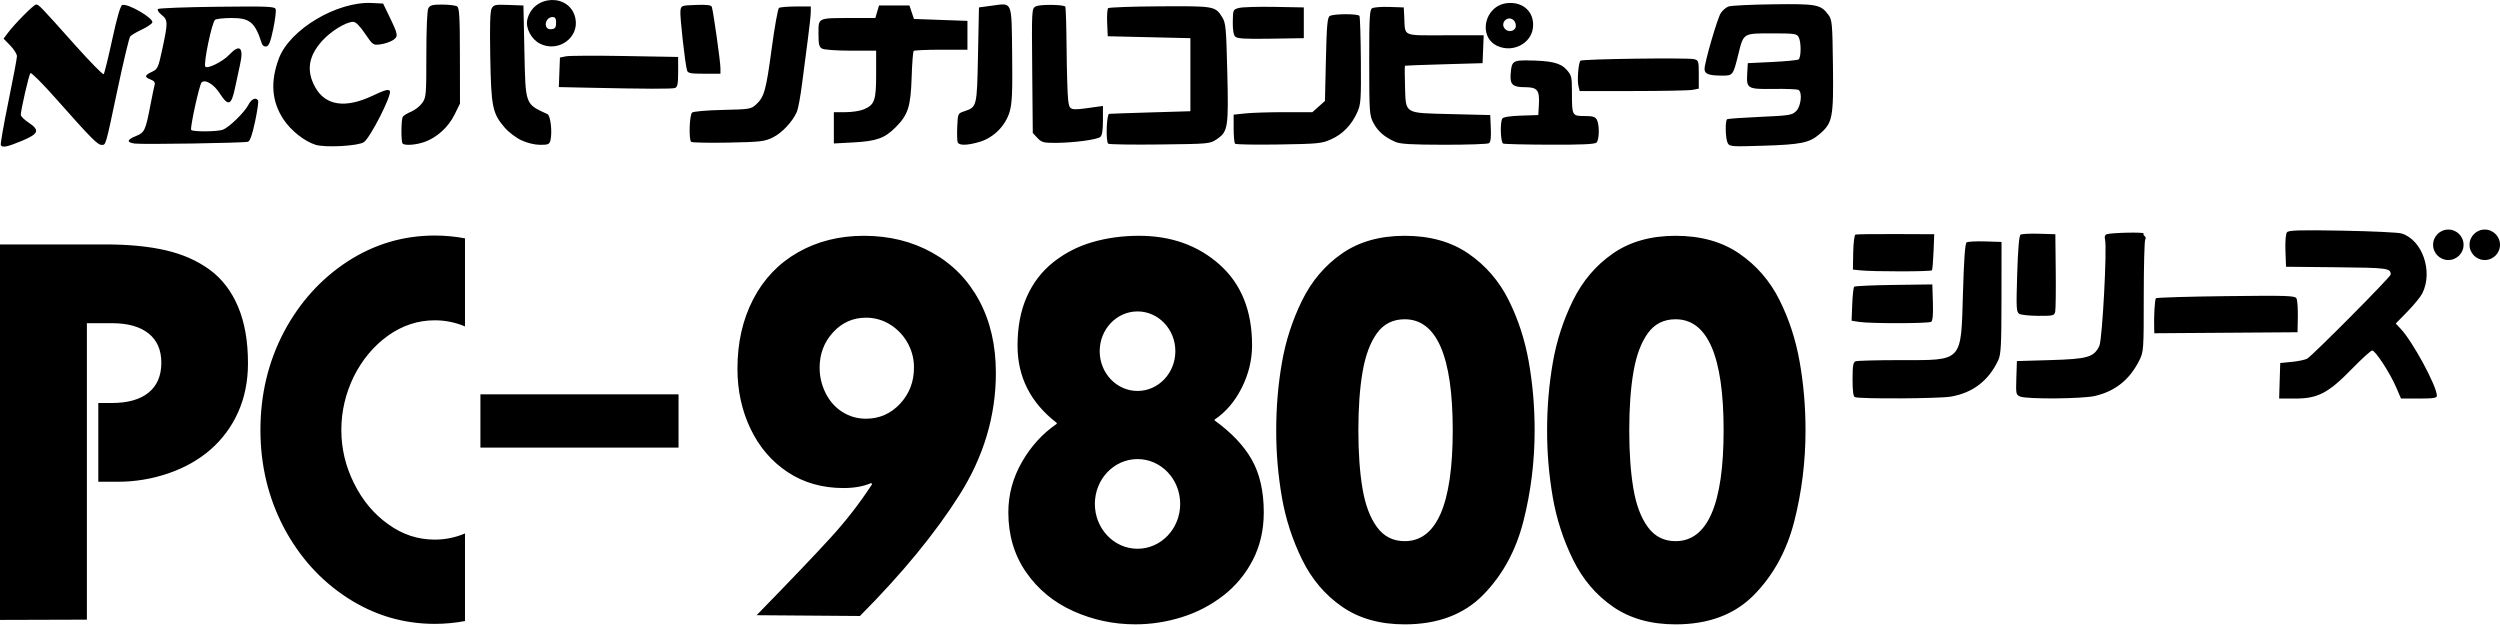
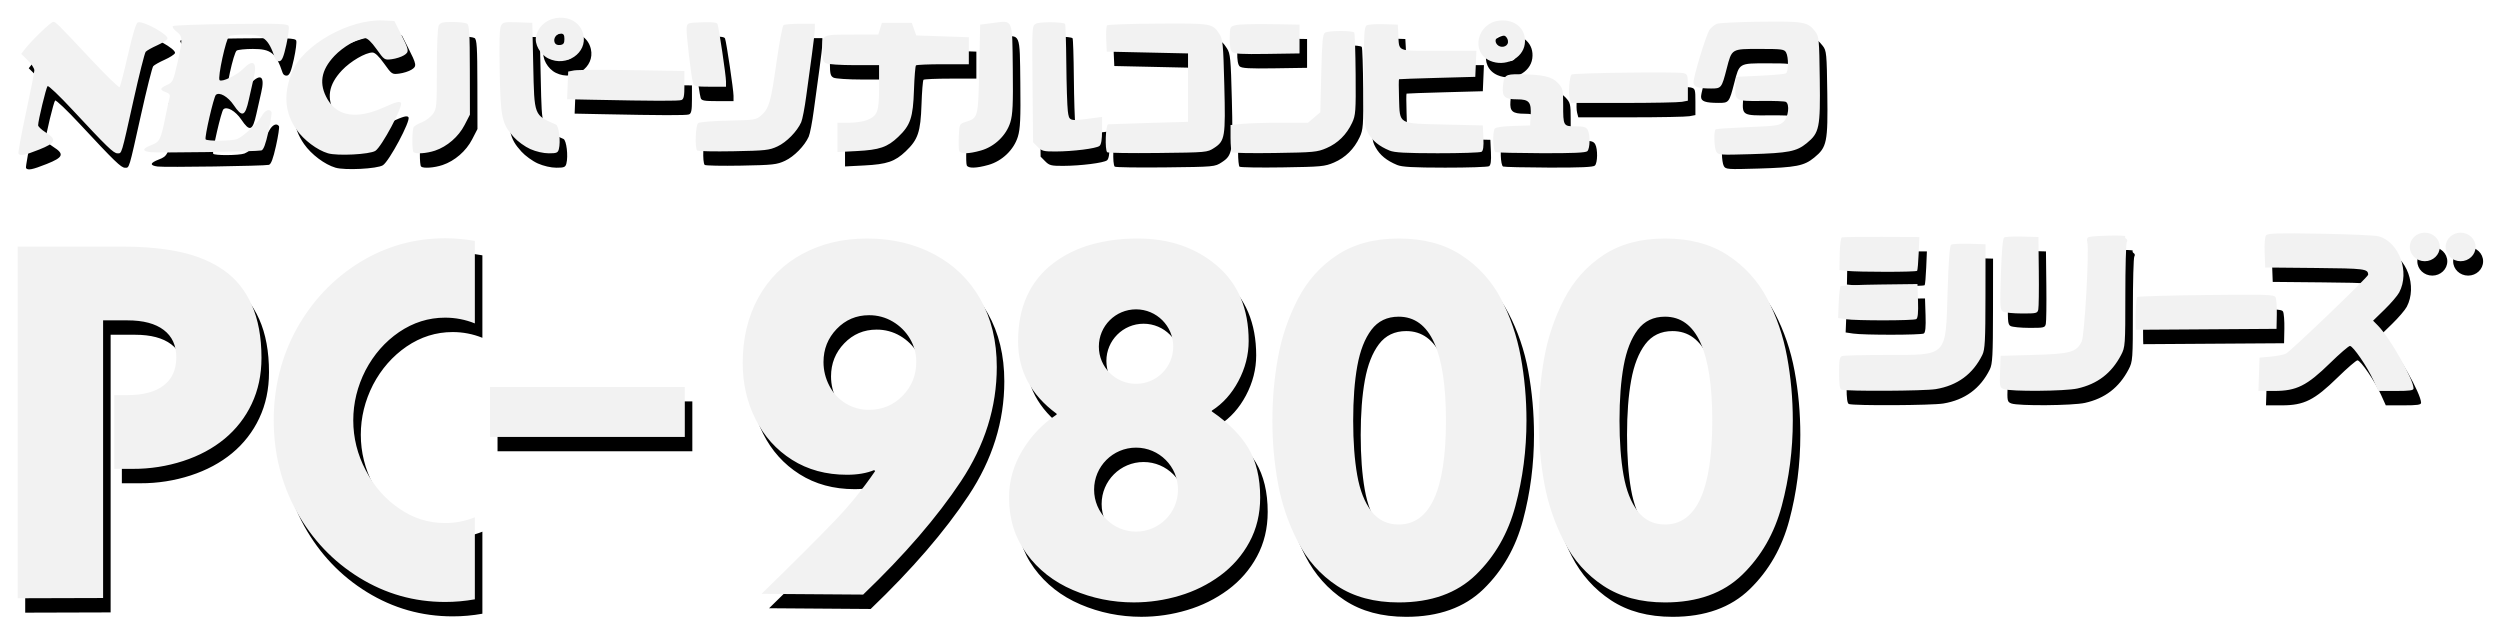
<svg xmlns="http://www.w3.org/2000/svg" viewBox="0 0 282.86 70.644">
-   <path d="M209.878 44.936c-.19-.066-.272-.672-.272-2.01 0-1.546.066-1.941.344-2.048.189-.073 2.466-.132 5.06-.132 7.134 0 6.859.298 7.09-7.658.109-3.772.239-5.55.412-5.663.139-.091 1.084-.14 2.101-.109l1.849.055-.006 6.307c-.005 5.384-.058 6.418-.363 7.068-1.089 2.323-2.87 3.695-5.357 4.128-1.32.23-10.225.28-10.858.062zm18.694-.068c-.473-.19-.495-.295-.435-2.107l.063-1.907 3.806-.112c4.227-.124 4.914-.325 5.525-1.619.333-.704.885-11.091.64-12.03-.078-.3-.015-.519.171-.586.505-.183 4.304-.266 4.197-.092-.056.09 0 .227.123.303.123.076.15.254.058.396-.092.141-.167 3.046-.167 6.455 0 5.997-.016 6.23-.491 7.183-1.095 2.198-2.716 3.504-5.023 4.047-1.408.332-7.685.383-8.467.069zm29.36-1.784.063-2.012 1.305-.126c.718-.069 1.501-.233 1.74-.365.582-.32 9.461-9.263 9.457-9.525-.012-.714-.35-.759-6.102-.817l-5.747-.058-.064-1.807c-.038-1.088.032-1.921.176-2.095.192-.231 1.426-.267 6.262-.181 3.312.059 6.33.202 6.705.318 2.349.728 3.585 4.301 2.343 6.776-.194.387-.95 1.313-1.679 2.058l-1.326 1.355.565.602c1.374 1.463 4.09 6.495 4.09 7.578 0 .245-.421.309-2.03.309h-2.03l-.557-1.292c-.699-1.62-2.345-4.145-2.702-4.145-.148 0-1.179.934-2.292 2.076-2.669 2.739-3.856 3.361-6.415 3.361h-1.822l.06-2.01zm-14.199-5.869c-.047-1.357.064-3.336.195-3.469.082-.082 3.651-.19 7.932-.24 6.981-.081 7.803-.054 7.971.259.103.192.172 1.132.154 2.088l-.033 1.739-8.101.057-8.101.057-.017-.491zm-33.366-.791-.87-.136.072-1.849c.04-1.017.137-1.915.217-1.997.08-.082 2.103-.174 4.495-.205l4.35-.057.063 2.036c.044 1.417-.017 2.085-.2 2.198-.315.195-6.893.203-8.127.01zm18.11-.912c-.342-.2-.364-.593-.244-4.506.085-2.792.216-4.345.375-4.452.134-.09 1.076-.139 2.093-.109l1.849.055.044 4.132c.024 2.273-.002 4.352-.059 4.621-.097.46-.209.489-1.893.483-.984-.002-1.958-.104-2.165-.224zm-18.035-4.927-.796-.084.034-1.941c.019-1.067.132-1.975.252-2.018.12-.043 2.175-.069 4.567-.059l4.349.018-.079 1.957c-.043 1.077-.122 2.031-.176 2.12-.095.163-6.63.168-8.151.007zM.091 16.424c-.062-.1.324-2.31.857-4.911s.97-4.921.97-5.156c0-.236-.34-.778-.756-1.207l-.756-.778.422-.57C1.627 2.723 3.815.514 4.084.514c.309 0 .383.077 4.46 4.639 1.671 1.869 3.106 3.327 3.188 3.24.082-.087.517-1.856.967-3.931.534-2.464.925-3.814 1.127-3.891.606-.233 3.589 1.498 3.406 1.976-.062.162-.601.524-1.197.803-.596.279-1.182.627-1.303.772-.121.146-.755 2.794-1.41 5.886-1.417 6.692-1.328 6.382-1.838 6.382-.446 0-1.197-.763-5.211-5.292C4.807 9.442 3.532 8.17 3.44 8.27c-.167.182-1.087 4.18-1.087 4.725 0 .16.391.55.87.867 1.316.871 1.171 1.273-.746 2.072-1.672.695-2.193.802-2.386.49zm35.615-.041c-1.243-.385-2.78-1.598-3.615-2.853-1.353-2.034-1.527-4.261-.541-6.91C32.773 3.333 38.142.134 42.091.339l1.257.065.683 1.414c1.03 2.13 1.058 2.31.423 2.726-.3.197-.93.409-1.399.472-.84.113-.866.095-1.756-1.216-.599-.883-1.049-1.33-1.337-1.33-.803 0-2.525 1.055-3.511 2.151-1.564 1.74-1.813 3.394-.788 5.247 1.15 2.08 3.393 2.421 6.45.982 1.452-.683 1.846-.793 1.994-.554.264.427-2.224 5.321-2.946 5.794-.661.433-4.363.632-5.455.293zm159.772-.197c-.26-.486-.306-2.549-.06-2.701.091-.056 1.774-.174 3.739-.262 3.331-.149 3.607-.194 4.075-.662.544-.544.713-2.105.258-2.386-.134-.083-1.392-.135-2.795-.115-2.995.042-3.107-.023-3.008-1.754l.066-1.159 2.745-.133c1.51-.073 2.855-.201 2.99-.285.308-.19.322-1.969.02-2.532-.205-.383-.48-.421-3.04-.421-3.266 0-3.192-.047-3.793 2.392-.577 2.344-.614 2.393-1.8 2.389-1.525-.004-2.016-.185-2.016-.743 0-.752 1.451-5.745 1.844-6.345.195-.297.582-.627.861-.733.279-.106 2.549-.219 5.045-.25 4.964-.062 5.394.019 6.258 1.185.426.575.459.937.52 5.756.075 5.889-.04 6.484-1.506 7.738-1.17 1.001-2.074 1.188-6.436 1.325-3.543.111-3.753.095-3.967-.304zm-180.24.057c-.946-.132-.891-.436.153-.854.971-.389 1.077-.619 1.642-3.567.195-1.017.403-2.02.463-2.229.076-.263-.063-.446-.449-.593-.731-.278-.698-.479.143-.875.655-.309.718-.449 1.183-2.61.64-2.981.634-3.254-.09-3.833-.329-.263-.517-.56-.417-.661.1-.1 3.109-.216 6.687-.256 5.705-.065 6.522-.032 6.634.261.071.184-.051 1.195-.271 2.246-.304 1.452-.491 1.928-.781 1.984-.222.043-.434-.093-.508-.324-.769-2.411-1.348-2.899-3.435-2.894-.851.002-1.684.09-1.852.196-.356.225-1.356 5.036-1.105 5.312.255.279 1.981-.584 2.701-1.351 1.193-1.271 1.665-.836 1.221 1.126-.114.502-.365 1.67-.559 2.597-.424 2.028-.767 2.156-1.736.644-.661-1.032-1.658-1.629-2.055-1.23-.252.253-1.321 5.131-1.177 5.365.144.233 2.98.213 3.598-.025.707-.273 2.433-1.956 2.869-2.798.354-.684.852-.912 1.104-.505.068.11-.086 1.184-.342 2.387-.332 1.557-.567 2.215-.818 2.285-.503.139-11.955.32-12.803.202zm30.32.001c-.196-.196-.179-2.729.021-3.038.088-.136.512-.394.943-.573s.993-.621 1.25-.982c.444-.624.467-.894.467-5.476 0-2.906.089-4.987.225-5.24.186-.347.461-.42 1.577-.417.743.002 1.494.094 1.669.204.264.167.319 1.109.326 5.597l.009 5.396-.613 1.248c-.697 1.418-1.997 2.603-3.402 3.099-.969.34-2.221.433-2.472.182zm13.435-.371c-.605-.282-1.456-.928-1.891-1.437-1.384-1.617-1.528-2.322-1.632-7.973-.065-3.539-.019-5.172.157-5.5.227-.425.4-.461 1.923-.404l1.673.063.109 5.15c.13 6.148.064 5.967 2.61 7.141.35.161.564 2.062.335 2.975-.109.435-.261.501-1.155.499-.621-.002-1.466-.206-2.129-.514zm49.361.222c-.062-.161-.083-.96-.048-1.776.064-1.454.078-1.487.765-1.718 1.475-.498 1.464-.45 1.584-6.387l.109-5.375 1.493-.201c2.323-.312 2.194-.628 2.262 5.537.047 4.29-.006 5.511-.283 6.463-.46 1.581-1.81 2.942-3.383 3.409-1.408.42-2.35.437-2.499.048zm17.03.162c-.288-.288-.184-3.345.114-3.377.15-.016 2.278-.09 4.73-.163l4.458-.133V4.319l-4.676-.109-4.676-.109-.065-1.501c-.036-.825.013-1.579.109-1.675.096-.096 2.726-.19 5.846-.209 6.208-.039 6.275-.027 7.072 1.251.391.627.445 1.22.565 6.203.151 6.248.078 6.717-1.169 7.566-.794.541-.829.544-6.474.611-3.122.037-5.747-.003-5.834-.09zm14.358.004c-.089-.089-.162-.866-.162-1.726v-1.564l1.337-.14c.735-.077 2.74-.14 4.455-.14h3.118l.71-.634.71-.634.109-4.702c.089-3.86.167-4.739.435-4.908.42-.265 3.198-.275 3.36-.013.068.11.14 2.385.16 5.056.033 4.458 0 4.938-.406 5.846-.638 1.429-1.642 2.47-2.95 3.057-1.069.48-1.455.518-5.928.589-2.633.042-4.859.003-4.948-.087zm18.145-.203c-1.219-.529-1.985-1.188-2.484-2.134-.457-.867-.477-1.159-.484-6.84-.006-5.042.042-5.966.319-6.145.179-.116 1.06-.186 1.957-.155l1.631.056.057 1.087c.118 2.264-.325 2.066 4.633 2.066h4.355l-.064 1.577-.064 1.577-4.35.125c-2.392.069-4.383.142-4.424.163-.041.021-.041 1.062 0 2.314.104 3.198-.181 3.026 5.246 3.161l4.397.109.065 1.503c.046 1.055-.019 1.556-.217 1.682-.155.099-2.436.177-5.067.174-3.678-.005-4.952-.079-5.506-.32zm12.193.187c-.302-.122-.38-2.393-.098-2.837.105-.165.894-.286 2.117-.326l1.95-.064.066-1.135c.097-1.686-.161-2.018-1.569-2.018-1.381 0-1.709-.293-1.628-1.457.101-1.463.253-1.589 1.889-1.572 2.701.029 3.748.275 4.432 1.041.579.649.617.807.617 2.626 0 2.592.017 2.624 1.429 2.624.929 0 1.211.085 1.39.421.308.575.284 2.26-.036 2.58-.189.189-1.645.256-5.274.244-2.757-.01-5.135-.067-5.285-.127zm-91.883-.198c-.281-.286-.188-3.064.111-3.312.153-.127 1.677-.259 3.463-.298 3.052-.068 3.214-.095 3.778-.615.919-.849 1.127-1.594 1.764-6.334.328-2.437.698-4.503.824-4.591.126-.088.987-.161 1.914-.163l1.685-.003v.612c0 .337-.15 1.731-.333 3.099a832.177 832.177 0 0 0-.655 5.037c-.177 1.402-.437 2.821-.579 3.153-.476 1.116-1.683 2.407-2.726 2.918-.947.463-1.378.513-5.059.585-2.213.043-4.097.004-4.187-.088zm16.148-1.584v-1.771h1.312c.722 0 1.638-.136 2.038-.303 1.268-.53 1.435-.993 1.435-3.986v-2.67h-2.841c-1.563 0-3.031-.101-3.262-.225-.353-.189-.421-.465-.421-1.714 0-1.809-.123-1.75 3.706-1.755l2.728-.003.208-.707.208-.707h3.44l.256.761.256.761 3.026.109 3.026.109v3.262h-2.972c-1.635 0-3.035.063-3.111.139-.077.077-.181 1.428-.231 3.002-.106 3.308-.401 4.226-1.814 5.639-1.239 1.239-2.156 1.568-4.757 1.709l-2.229.12-.001-1.77zm23.035 1.147-.527-.561-.063-7.038c-.063-7.035-.063-7.039.41-7.292.444-.238 3.087-.215 3.331.029.059.059.125 2.207.148 4.775.023 2.568.101 5.158.174 5.756.15 1.231.158 1.234 2.688.884l1.25-.173v1.629c0 1.112-.094 1.708-.297 1.876-.373.309-3.023.661-5.048.67-1.377.006-1.594-.053-2.066-.555zm61.214-5.866c-.162-.646-.005-2.643.226-2.875.196-.196 12.128-.358 12.859-.174.501.126.529.219.529 1.733v1.6l-.68.136c-.374.075-3.406.136-6.738.136h-6.058l-.138-.556zm-112.258.175-3.108-.067.063-1.671.063-1.671.677-.138c.372-.076 3.382-.091 6.687-.033l6.01.105v1.687c0 1.337-.071 1.714-.344 1.819-.327.126-3.183.117-10.048-.031zm11.398-1.957c-.223-.758-.82-6.101-.75-6.713.071-.625.078-.627 1.76-.69 1.229-.046 1.717.013 1.792.217.163.443.978 6.215.978 6.926v.64H79.68c-1.559 0-1.851-.057-1.946-.38zm91.708-2.754c-2.27-1.026-1.494-4.564 1.065-4.852 1.854-.209 3.168 1.063 2.93 2.836-.236 1.758-2.282 2.791-3.995 2.016zm2.062-2.213c.036-.25-.085-.579-.269-.731-.663-.55-1.531.318-.981.981.386.465 1.171.308 1.25-.25zM61.071 4.929c-.954-.492-1.617-1.749-1.413-2.68.633-2.883 4.815-3.04 5.438-.204.487 2.214-1.945 3.956-4.025 2.884zm1.848-2.35c0-.495-.099-.652-.411-.652-.514 0-.9.582-.712 1.073.089.233.325.345.633.301.384-.054.49-.21.49-.722zm76.839 1.561c-.195-.195-.29-.775-.276-1.681.022-1.364.032-1.386.71-1.562.378-.098 2.181-.151 4.007-.118l3.319.06v3.48l-3.731.059c-2.93.047-3.796-.004-4.029-.238zM282.86 27.697a1.724 1.724 0 1 1-3.448 0 1.724 1.724 0 0 1 3.448 0zm-4.122 0a1.724 1.724 0 1 1-3.448 0 1.724 1.724 0 0 1 3.448 0zM11.122 54.508v-8.911h1.526c1.803 0 3.188-.389 4.155-1.169.967-.779 1.451-1.91 1.451-3.39 0-1.441-.484-2.546-1.451-3.316-.967-.77-2.352-1.155-4.155-1.155H9.831V70.11L0 70.14V27.656h11.944c2.629 0 4.901.222 6.817.666s3.568 1.175 4.958 2.191c1.39 1.017 2.46 2.408 3.211 4.174.751 1.767 1.127 3.903 1.127 6.41 0 2.053-.376 3.908-1.127 5.566a12.127 12.127 0 0 1-3.127 4.219c-1.334 1.155-2.92 2.048-4.761 2.679a17.656 17.656 0 0 1-5.775.947h-2.145zm43.234-3.862v-6.027h22.417v6.027H54.356zm42.941 19.05-11.69-.089c3.737-3.829 6.512-6.735 8.324-8.719a46.575 46.575 0 0 0 4.747-6.114l-.113-.118c-.864.375-1.906.563-3.127.563-2.404 0-4.512-.602-6.324-1.806-1.813-1.204-3.211-2.837-4.197-4.9-.986-2.062-1.479-4.327-1.479-6.795 0-2.961.596-5.585 1.789-7.875 1.192-2.289 2.883-4.056 5.07-5.299 2.188-1.243 4.671-1.865 7.451-1.865 2.873 0 5.451.637 7.732 1.91 2.282 1.273 4.052 3.079 5.31 5.418s1.887 5.068 1.887 8.186c0 4.855-1.371 9.454-4.113 13.796-2.742 4.342-6.497 8.911-11.267 13.707zM103.41 41.6a5.62 5.62 0 0 0-.732-2.827 5.708 5.708 0 0 0-1.972-2.058 5.08 5.08 0 0 0-2.732-.77c-1.465 0-2.704.553-3.718 1.658-1.014 1.106-1.521 2.438-1.521 3.997 0 1.007.225 1.964.676 2.872.451.908 1.08 1.619 1.887 2.132.807.513 1.699.77 2.676.77 1.521 0 2.807-.563 3.859-1.688 1.051-1.125 1.577-2.487 1.577-4.086zm55.521-14.921c2.854 0 5.258.671 7.211 2.013 1.953 1.342 3.469 3.094 4.549 5.255 1.08 2.161 1.84 4.495 2.282 7.002.441 2.507.662 5.083.662 7.727 0 3.533-.423 6.962-1.268 10.288-.845 3.326-2.362 6.104-4.549 8.334-2.188 2.231-5.15 3.345-8.887 3.345-2.798 0-5.16-.666-7.084-1.998-1.925-1.332-3.432-3.109-4.521-5.329a26.117 26.117 0 0 1-2.282-7.017 43.954 43.954 0 0 1-.648-7.624c0-2.625.216-5.176.648-7.653a25.848 25.848 0 0 1 2.282-7.031c1.089-2.21 2.596-3.982 4.521-5.314 1.925-1.332 4.286-1.998 7.084-1.998zm0 9.444c-1.334 0-2.38.528-3.141 1.584-.761 1.056-1.301 2.507-1.62 4.352-.32 1.846-.479 4.051-.479 6.617 0 2.546.155 4.742.465 6.587.31 1.846.854 3.301 1.634 4.367.779 1.066 1.826 1.599 3.141 1.599 3.624 0 5.437-4.184 5.437-12.553 0-8.368-1.813-12.553-5.437-12.553zm30.649-9.444c2.854 0 5.258.671 7.211 2.013 1.953 1.342 3.469 3.094 4.549 5.255 1.08 2.161 1.84 4.495 2.282 7.002.441 2.507.662 5.083.662 7.727 0 3.533-.423 6.962-1.268 10.288-.845 3.326-2.362 6.104-4.549 8.334-2.188 2.231-5.15 3.345-8.887 3.345-2.798 0-5.16-.666-7.084-1.998-1.925-1.332-3.432-3.109-4.521-5.329a26.117 26.117 0 0 1-2.282-7.017 43.954 43.954 0 0 1-.648-7.624c0-2.625.216-5.176.648-7.653a25.848 25.848 0 0 1 2.282-7.031c1.089-2.21 2.596-3.982 4.521-5.314 1.924-1.332 4.285-1.998 7.084-1.998zm0 9.444c-1.334 0-2.38.528-3.141 1.584-.761 1.056-1.301 2.507-1.62 4.352-.32 1.846-.479 4.051-.479 6.617 0 2.546.155 4.742.465 6.587.31 1.846.854 3.301 1.634 4.367.779 1.066 1.826 1.599 3.141 1.599 3.624 0 5.437-4.184 5.437-12.553-.001-8.368-1.813-12.553-5.437-12.553zm-74.452 2.99c0-2.112.347-3.952 1.042-5.522.695-1.569 1.69-2.872 2.986-3.908a12.738 12.738 0 0 1 4.423-2.28c1.652-.483 3.418-.725 5.296-.725 3.643 0 6.685 1.091 9.127 3.271 2.441 2.181 3.662 5.216 3.662 9.104 0 1.678-.394 3.296-1.183 4.855-.77 1.522-1.781 2.705-3.033 3.55a.078.078 0 0 0-.001.128c1.887 1.363 3.279 2.831 4.175 4.404.911 1.599 1.366 3.593 1.366 5.98 0 1.994-.413 3.79-1.239 5.388a12.009 12.009 0 0 1-3.338 4.026 14.819 14.819 0 0 1-4.69 2.442 17.475 17.475 0 0 1-5.268.814c-2.46 0-4.798-.499-7.014-1.495-2.216-.996-3.996-2.462-5.338-4.396-1.343-1.934-2.014-4.194-2.014-6.78 0-2.013.516-3.918 1.549-5.714 1.014-1.763 2.318-3.194 3.911-4.291a.08.08 0 0 0 .003-.127c-2.948-2.276-4.422-5.185-4.422-8.724zm13.576-3.878c-2.364 0-4.28 2.014-4.28 4.499s1.916 4.499 4.28 4.499 4.28-2.014 4.28-4.499-1.916-4.499-4.28-4.499zm0 16.707c-2.666 0-4.827 2.271-4.827 5.073 0 2.802 2.161 5.073 4.827 5.073s4.827-2.271 4.827-5.073c0-2.802-2.161-5.073-4.827-5.073zM52.61 36.934a8.692 8.692 0 0 0-3.427-.693c-1.897 0-3.662.582-5.296 1.747-1.615 1.165-2.901 2.704-3.859 4.619-.939 1.935-1.408 3.948-1.408 6.04 0 2.112.479 4.125 1.437 6.04.958 1.935 2.244 3.474 3.859 4.619 1.596 1.165 3.352 1.747 5.268 1.747a8.618 8.618 0 0 0 3.427-.697v9.911a18.206 18.206 0 0 1-3.427.319c-3.549 0-6.836-.977-9.859-2.931-3.024-1.954-5.427-4.608-7.211-7.964-1.765-3.375-2.648-7.056-2.648-11.043 0-4.007.882-7.698 2.648-11.073 1.784-3.355 4.188-6.02 7.211-7.994 3.023-1.954 6.31-2.931 9.859-2.931 1.171 0 2.313.106 3.427.319v9.965z" />
+   <path d="M209.197 45.714c-.186-.062-.267-.63-.267-1.883 0-1.448.065-1.818.338-1.918.186-.068 2.425-.124 4.975-.124 7.014 0 6.743.28 6.97-7.172.108-3.532.236-5.197.406-5.303.136-.086 1.065-.131 2.065-.102l1.818.051-.006 5.907c-.005 5.042-.057 6.01-.357 6.62-1.07 2.175-2.821 3.46-5.267 3.866-1.297.215-10.052.262-10.675.058zm18.38-.064c-.465-.178-.487-.276-.428-1.973l.062-1.786 3.742-.105c4.156-.116 4.831-.305 5.432-1.517.327-.659.87-10.387.629-11.266-.077-.281-.015-.486.168-.55.497-.17 4.232-.248 4.126-.085-.055.084 0 .212.121.284.121.07.148.237.057.37-.09.132-.164 2.853-.164 6.046 0 5.616-.016 5.835-.483 6.727-1.076 2.059-2.67 3.282-4.938 3.79-1.384.311-7.556.359-8.324.065zm28.865-1.67.062-1.885 1.283-.118c.706-.065 1.476-.218 1.71-.342.573-.3 9.303-8.675 9.299-8.92-.012-.67-.344-.712-6-.766l-5.65-.054-.063-1.693c-.037-1.019.032-1.799.173-1.962.19-.216 1.402-.25 6.157-.17 3.256.056 6.223.19 6.592.299 2.31.681 3.525 4.028 2.304 6.346-.191.362-.934 1.23-1.651 1.927l-1.304 1.27.556.563c1.35 1.37 4.02 6.083 4.02 7.097 0 .23-.413.29-1.995.29h-1.996l-.547-1.21c-.688-1.518-2.306-3.882-2.657-3.882-.145 0-1.16.874-2.253 1.944-2.624 2.565-3.791 3.148-6.307 3.148h-1.792zm-13.96-5.497c-.046-1.271.063-3.125.192-3.25.08-.076 3.59-.177 7.799-.224 6.863-.076 7.671-.05 7.836.242.102.18.17 1.06.152 1.956l-.033 1.629-7.964.053-7.965.053zm-32.804-.741-.855-.128.07-1.731c.04-.953.135-1.794.214-1.87.079-.077 2.067-.164 4.42-.193l4.276-.053.062 1.907c.043 1.327-.017 1.953-.197 2.058-.31.183-6.777.19-7.99.01zm17.805-.854c-.336-.188-.358-.556-.24-4.22.084-2.615.213-4.07.369-4.17.132-.084 1.058-.13 2.058-.102l1.818.051.043 3.87c.024 2.129-.002 4.076-.058 4.328-.095.43-.206.458-1.861.452-.968-.002-1.925-.097-2.129-.21zm-17.731-4.615-.783-.078.034-1.818c.018-1 .13-1.85.247-1.89.118-.04 2.139-.065 4.49-.056l4.276.017-.077 1.833c-.043 1.009-.12 1.902-.173 1.986-.094.152-6.519.157-8.014.006zM2.942 19.011c-.06-.094.319-2.164.843-4.6.524-2.436.954-4.609.954-4.829 0-.22-.335-.728-.744-1.13l-.743-.729.415-.534C4.452 6.18 6.604 4.11 6.868 4.11c.304 0 .377.072 4.385 4.345 1.643 1.75 3.054 3.116 3.134 3.034.08-.081.509-1.738.951-3.681.525-2.308.91-3.572 1.108-3.645.596-.218 3.529 1.403 3.349 1.851-.061.152-.591.49-1.177.752-.586.261-1.162.587-1.281.723-.12.137-.742 2.617-1.386 5.513-1.394 6.267-1.306 5.977-1.808 5.977-.438 0-1.176-.715-5.123-4.956-1.441-1.551-2.695-2.743-2.785-2.649-.164.17-1.069 3.915-1.069 4.425 0 .15.385.515.856.812 1.293.816 1.15 1.192-.734 1.94-1.644.652-2.156.752-2.346.46zm35.016-.039c-1.222-.36-2.734-1.496-3.554-2.672-1.33-1.905-1.502-3.99-.532-6.471 1.202-3.079 6.48-6.075 10.363-5.883l1.236.061.672 1.324c1.012 1.995 1.04 2.164.415 2.553-.295.185-.914.383-1.375.442-.826.106-.851.09-1.726-1.138-.59-.827-1.032-1.246-1.315-1.246-.79 0-2.482.988-3.452 2.015-1.538 1.63-1.782 3.178-.775 4.914 1.131 1.948 3.336 2.267 6.342.92 1.427-.64 1.815-.743 1.96-.52.26.4-2.186 4.984-2.896 5.427-.65.405-4.29.592-5.363.274zm157.082-.184c-.256-.455-.301-2.388-.06-2.53.09-.052 1.745-.163 3.677-.245 3.275-.14 3.546-.182 4.006-.62.535-.51.701-1.972.254-2.235-.132-.078-1.369-.126-2.748-.108-2.945.04-3.055-.021-2.957-1.642l.064-1.086 2.7-.124c1.484-.069 2.806-.189 2.939-.267.303-.178.317-1.844.02-2.372-.202-.358-.472-.394-2.99-.394-3.21 0-3.137-.044-3.728 2.24-.568 2.196-.604 2.242-1.77 2.238-1.5-.004-1.982-.173-1.982-.696 0-.704 1.426-5.38 1.813-5.943.192-.278.572-.587.846-.686.275-.1 2.506-.205 4.96-.234 4.88-.058 5.304.018 6.153 1.11.419.538.451.877.511 5.39.074 5.516-.039 6.073-1.48 7.248-1.15.937-2.04 1.112-6.328 1.24-3.483.104-3.69.09-3.9-.284zm-177.206.053c-.93-.123-.876-.408.15-.8.955-.364 1.06-.58 1.615-3.34.192-.953.396-1.892.455-2.088.075-.246-.062-.418-.441-.555-.719-.26-.686-.449.14-.82.644-.29.706-.42 1.164-2.444.629-2.792.623-3.048-.089-3.59-.323-.246-.508-.524-.41-.62.098-.093 3.057-.201 6.574-.239 5.61-.06 6.413-.03 6.523.245.07.172-.05 1.119-.267 2.103-.299 1.36-.482 1.806-.768 1.858a.441.441 0 0 1-.499-.303c-.756-2.258-1.325-2.715-3.377-2.71-.837.001-1.656.084-1.82.183-.351.21-1.334 4.716-1.087 4.975.25.261 1.947-.547 2.655-1.265 1.173-1.19 1.637-.783 1.2 1.054-.111.47-.358 1.564-.549 2.432-.417 1.9-.754 2.02-1.707.604-.65-.967-1.63-1.526-2.02-1.152-.248.237-1.299 4.805-1.157 5.024.141.218 2.93.2 3.537-.023.695-.256 2.392-1.832 2.82-2.62.349-.641.838-.855 1.086-.474.067.103-.084 1.11-.336 2.236-.326 1.458-.557 2.074-.804 2.14-.495.13-11.754.3-12.588.19zm29.81.001c-.193-.183-.176-2.556.02-2.845.087-.128.504-.37.928-.537.423-.167.976-.581 1.229-.92.436-.584.459-.837.459-5.128 0-2.722.087-4.67.22-4.908.184-.325.454-.393 1.551-.39.73.002 1.47.088 1.641.19.26.157.314 1.04.32 5.243l.01 5.053-.603 1.17c-.685 1.327-1.963 2.437-3.345 2.902-.953.318-2.183.405-2.43.17zm13.209-.347c-.595-.265-1.432-.87-1.86-1.346-1.36-1.515-1.502-2.175-1.604-7.467-.064-3.315-.019-4.844.154-5.151.223-.398.394-.432 1.89-.379l1.646.06.107 4.822c.128 5.758.063 5.589 2.566 6.688.344.151.554 1.932.33 2.787-.108.407-.257.469-1.136.467-.61-.002-1.442-.193-2.093-.481zm48.53.208c-.061-.151-.082-.9-.048-1.664.063-1.362.077-1.392.753-1.609 1.45-.466 1.439-.421 1.557-5.982l.107-5.034 1.468-.188c2.284-.292 2.157-.588 2.224 5.186.046 4.018-.006 5.161-.278 6.053-.453 1.48-1.78 2.755-3.326 3.193-1.385.393-2.31.409-2.457.045zm16.743.151c-.283-.27-.181-3.133.112-3.162.147-.015 2.24-.085 4.65-.153l4.383-.125v-7.74l-4.597-.102-4.597-.102-.064-1.406c-.036-.773.013-1.48.107-1.569.094-.09 2.68-.178 5.748-.196 6.103-.036 6.169-.025 6.953 1.172.384.587.437 1.142.555 5.81.148 5.85.077 6.29-1.15 7.085-.78.507-.814.51-6.364.573-3.07.034-5.65-.003-5.736-.085zm14.116.004c-.087-.083-.16-.811-.16-1.617v-1.464l1.315-.131c.723-.073 2.694-.132 4.38-.132h3.066l.698-.593.698-.594.107-4.404c.088-3.615.164-4.438.428-4.596.413-.249 3.144-.258 3.303-.013.067.103.138 2.234.158 4.736.032 4.175 0 4.624-.4 5.475-.627 1.338-1.614 2.313-2.9 2.863-1.051.45-1.43.485-5.828.551-2.589.04-4.777.003-4.865-.081zm17.84-.19c-1.199-.496-1.952-1.113-2.443-1.999-.449-.812-.468-1.085-.475-6.406-.006-4.722.04-5.587.313-5.755.176-.109 1.042-.174 1.924-.145l1.604.052.056 1.018c.116 2.12-.32 1.935 4.555 1.935h4.282l-.063 1.477-.063 1.477-4.277.117c-2.352.065-4.31.133-4.35.153-.04.02-.04.995 0 2.167.103 2.995-.178 2.834 5.158 2.96l4.323.103.064 1.407c.045.988-.019 1.458-.213 1.576-.153.092-2.395.165-4.982.163-3.616-.005-4.869-.074-5.413-.3zm11.987.175c-.297-.114-.373-2.241-.096-2.657.103-.155.879-.268 2.081-.305l1.918-.06.064-1.063c.096-1.58-.158-1.89-1.542-1.89-1.358 0-1.68-.275-1.6-1.365.099-1.37.248-1.488 1.856-1.472 2.656.027 3.685.257 4.358.975.57.608.606.756.606 2.46 0 2.427.017 2.457 1.405 2.457.914 0 1.191.08 1.367.394.303.539.28 2.117-.035 2.416-.186.177-1.618.24-5.186.229-2.71-.01-5.048-.063-5.196-.119zm-90.336-.185c-.276-.268-.185-2.87.11-3.102.15-.12 1.648-.243 3.404-.28 3-.063 3.16-.088 3.715-.575.903-.796 1.108-1.493 1.734-5.932.322-2.283.686-4.218.81-4.3.124-.083.97-.151 1.882-.153l1.656-.003v.573c0 .316-.147 1.622-.327 2.903a818.167 779.378 0 0 0-.644 4.717c-.174 1.313-.43 2.642-.57 2.953-.467 1.045-1.654 2.255-2.68 2.733-.93.434-1.354.48-4.973.548-2.176.04-4.028.004-4.117-.082zm15.876-1.484v-1.659h1.29c.71 0 1.61-.127 2.004-.283 1.247-.497 1.41-.93 1.41-3.733V8.998h-2.792c-1.537 0-2.98-.095-3.207-.21-.347-.178-.414-.436-.414-1.606 0-1.694-.121-1.639 3.643-1.644l2.682-.002.205-.663.204-.662h3.382l.252.713.252.713 2.975.102 2.975.102v3.055h-2.922c-1.607 0-2.984.059-3.059.13-.075.072-.178 1.337-.227 2.812-.104 3.098-.394 3.957-1.783 5.28-1.218 1.161-2.12 1.47-4.677 1.601l-2.192.113zm22.648 1.074-.518-.525-.062-6.592c-.062-6.588-.062-6.592.403-6.829.436-.223 3.035-.201 3.275.027.058.056.123 2.067.145 4.472.023 2.405.1 4.831.171 5.391.148 1.153.156 1.156 2.643.828l1.229-.162v1.526c0 1.041-.093 1.6-.292 1.757-.367.289-2.972.619-4.963.627-1.354.006-1.567-.05-2.031-.52zm60.183-5.494c-.16-.605-.005-2.475.222-2.692.193-.184 11.924-.335 12.643-.163.492.118.52.205.52 1.623v1.498l-.669.128c-.367.07-3.348.127-6.624.127h-5.956zm-110.368.164-3.056-.062.062-1.565.062-1.565.666-.13c.366-.07 3.325-.085 6.574-.03l5.91.098v1.58c0 1.252-.07 1.605-.34 1.703-.32.118-3.129.11-9.878-.029zm11.206-1.832c-.22-.71-.806-5.714-.737-6.288.07-.585.076-.587 1.73-.646 1.208-.043 1.688.012 1.762.203.16.415.961 5.821.961 6.487v.6h-1.803c-1.532 0-1.82-.054-1.913-.356zm90.164-2.58c-2.232-.96-1.469-4.274 1.047-4.544 1.823-.196 3.115.996 2.88 2.656-.231 1.647-2.243 2.614-3.927 1.888zm2.027-2.072a.809.809 0 0 0-.264-.685c-.652-.515-1.505.298-.965.919.38.435 1.152.288 1.23-.234zM62.896 8.245c-.938-.46-1.59-1.638-1.39-2.51.623-2.7 4.734-2.847 5.347-.191.479 2.073-1.912 3.705-3.957 2.701Zm1.817-2.2c0-.465-.098-.612-.405-.612-.505 0-.884.546-.7 1.005.088.219.32.323.623.282.377-.05.482-.196.482-.676zm75.545 1.461c-.192-.183-.285-.726-.271-1.574.021-1.278.031-1.298.698-1.463.371-.092 2.144-.142 3.94-.11l3.262.055v3.26l-3.668.055c-2.88.044-3.732-.004-3.961-.223zM280.95 29.568a1.695 1.615 0 1 1-3.39 0 1.695 1.615 0 0 1 3.39 0zm-4.053 0a1.695 1.615 0 1 1-3.39 0 1.695 1.615 0 0 1 3.39 0zm-263.11 25.11v-8.345h1.5c1.773 0 3.134-.365 4.085-1.095.95-.73 1.427-1.789 1.427-3.175 0-1.35-.476-2.384-1.427-3.106-.95-.72-2.312-1.081-4.085-1.081h-2.77V69.29l-9.665.029V29.53h11.743c2.584 0 4.818.208 6.702.624 1.884.416 3.508 1.1 4.875 2.052 1.366.952 2.418 2.255 3.156 3.909.739 1.655 1.108 3.655 1.108 6.003 0 1.923-.37 3.66-1.108 5.213a11.923 11.358 0 0 1-3.074 3.951c-1.311 1.082-2.87 1.918-4.68 2.51a17.359 16.536 0 0 1-5.679.886zm42.506-3.617v-5.644h22.04v5.644zm42.218 17.842-11.493-.084c3.674-3.586 6.402-6.307 8.183-8.165a45.79 43.62 0 0 0 4.668-5.727l-.112-.11c-.849.351-1.874.527-3.074.527-2.363 0-4.436-.564-6.217-1.691-1.783-1.128-3.157-2.657-4.127-4.59-.97-1.93-1.454-4.052-1.454-6.363 0-2.773.586-5.23 1.759-7.376a12.172 12.172 0 0 1 4.985-4.962c2.15-1.164 4.592-1.747 7.325-1.747 2.825 0 5.36.597 7.602 1.789 2.244 1.192 3.984 2.883 5.22 5.074 1.237 2.19 1.856 4.747 1.856 7.667 0 4.547-1.348 8.854-4.044 12.92-2.696 4.067-6.388 8.346-11.077 12.838zm6.01-26.314a5.525 5.263 0 0 0-.72-2.647 5.612 5.346 0 0 0-1.939-1.928 4.994 4.758 0 0 0-2.686-.72c-1.44 0-2.658.517-3.655 1.552-.997 1.036-1.495 2.283-1.495 3.743 0 .943.22 1.84.664 2.69a4.982 4.982 0 0 0 4.486 2.718c1.496 0 2.76-.527 3.794-1.58 1.034-1.055 1.55-2.33 1.55-3.828zm54.586-13.974c2.806 0 5.17.628 7.09 1.885a13.023 13.023 0 0 1 4.472 4.922c1.062 2.024 1.81 4.21 2.244 6.558.433 2.348.65 4.76.65 7.236 0 3.31-.415 6.52-1.246 9.636-.83 3.115-2.322 5.716-4.473 7.805-2.15 2.09-5.063 3.133-8.737 3.133-2.75 0-5.073-.624-6.965-1.872-1.892-1.247-3.374-2.911-4.445-4.99a25.677 24.46 0 0 1-2.243-6.572 43.214 41.165 0 0 1-.637-7.14c0-2.459.212-4.848.637-7.168a25.413 24.208 0 0 1 2.243-6.585c1.071-2.07 2.553-3.73 4.445-4.977 1.893-1.247 4.214-1.871 6.965-1.871zm0 8.845c-1.311 0-2.34.494-3.088 1.483-.748.99-1.28 2.348-1.593 4.076-.314 1.73-.47 3.794-.47 6.197 0 2.385.152 4.441.456 6.17.305 1.728.84 3.091 1.607 4.09.766.998 1.795 1.497 3.088 1.497 3.563 0 5.346-3.919 5.346-11.757 0-7.837-1.783-11.756-5.346-11.756zm30.133-8.845c2.806 0 5.17.628 7.09 1.885a13.023 13.023 0 0 1 4.472 4.922c1.062 2.024 1.81 4.21 2.244 6.558.433 2.348.65 4.76.65 7.236 0 3.31-.415 6.52-1.246 9.636-.83 3.115-2.322 5.716-4.473 7.805-2.15 2.09-5.063 3.133-8.737 3.133-2.75 0-5.073-.624-6.965-1.872-1.892-1.247-3.374-2.911-4.445-4.99a25.677 24.46 0 0 1-2.243-6.572 43.214 41.165 0 0 1-.637-7.14c0-2.459.212-4.848.637-7.168a25.413 24.208 0 0 1 2.243-6.585c1.071-2.07 2.553-3.73 4.445-4.977 1.892-1.247 4.213-1.871 6.965-1.871zm0 8.845c-1.311 0-2.34.494-3.088 1.483-.748.99-1.28 2.348-1.593 4.076-.314 1.73-.47 3.794-.47 6.197 0 2.385.152 4.441.456 6.17.305 1.728.84 3.091 1.607 4.09.766.998 1.795 1.497 3.088 1.497 3.563 0 5.346-3.919 5.346-11.757-.001-7.837-1.783-11.756-5.346-11.756zm-73.198 2.8c0-1.978.34-3.701 1.024-5.172a9.635 9.635 0 0 1 2.936-3.66 12.524 11.93 0 0 1 4.348-2.135c1.624-.452 3.36-.679 5.207-.679 3.582 0 6.573 1.022 8.973 3.064 2.4 2.042 3.6 4.885 3.6 8.526 0 1.571-.387 3.087-1.162 4.547-.757 1.425-1.751 2.533-2.982 3.325a.077.073 0 0 0-.001.12c1.855 1.276 3.224 2.65 4.104 4.124.896 1.498 1.343 3.365 1.343 5.6 0 1.868-.406 3.55-1.218 5.047a11.807 11.247 0 0 1-3.281 3.77 14.57 13.879 0 0 1-4.611 2.287 17.18 16.366 0 0 1-5.18.763c-2.418 0-4.717-.468-6.896-1.4-2.178-.933-3.928-2.306-5.248-4.117-1.32-1.812-1.98-3.928-1.98-6.35 0-1.886.507-3.67 1.523-5.352.997-1.65 2.279-2.991 3.845-4.018a.079.075 0 0 0 .003-.12c-2.898-2.131-4.347-4.855-4.347-8.17zm13.347-3.632a4.21 4.21 0 0 0-4.208 4.214 4.21 4.21 0 0 0 4.208 4.213 4.21 4.21 0 0 0 4.208-4.213 4.21 4.21 0 0 0-4.208-4.214zm0 15.647a4.748 4.748 0 0 0-4.746 4.751 4.748 4.748 0 0 0 4.746 4.751 4.748 4.748 0 0 0 4.746-4.75 4.748 4.748 0 0 0-4.746-4.752zM54.577 38.22a8.546 8.14 0 0 0-3.37-.649c-1.864 0-3.6.545-5.206 1.636-1.588 1.092-2.852 2.533-3.794 4.326-.923 1.813-1.384 3.698-1.384 5.657 0 1.978.47 3.863 1.412 5.657.942 1.812 2.207 3.254 3.794 4.326 1.57 1.091 3.296 1.636 5.18 1.636a8.473 8.071 0 0 0 3.37-.653v9.282a17.9 17.05 0 0 1-3.37.3c-3.49 0-6.721-.916-9.693-2.746-2.973-1.83-5.336-4.315-7.09-7.459-1.735-3.16-2.603-6.608-2.603-10.342 0-3.753.867-7.21 2.603-10.37 1.754-3.142 4.118-5.638 7.09-7.487 2.972-1.83 6.204-2.745 9.693-2.745 1.151 0 2.274.1 3.37.299v9.332z" style="fill:#000;stroke-width:.96" />
+   <path d="M208.345 44.085c-.187-.062-.268-.63-.268-1.883 0-1.447.065-1.817.338-1.918.186-.068 2.425-.123 4.975-.123 7.014 0 6.744.279 6.97-7.172.108-3.533.236-5.198.406-5.304.136-.085 1.066-.131 2.065-.102l1.818.051-.006 5.907c-.005 5.043-.057 6.011-.357 6.62-1.07 2.175-2.821 3.46-5.266 3.866-1.298.215-10.053.262-10.676.058zm18.379-.064c-.465-.178-.487-.276-.428-1.973l.062-1.786 3.742-.105c4.156-.116 4.831-.304 5.432-1.516.327-.66.87-10.388.63-11.267-.078-.28-.016-.486.167-.549.497-.171 4.232-.249 4.127-.086-.055.084 0 .213.12.284.121.071.148.238.058.37-.091.133-.165 2.853-.165 6.046 0 5.617-.015 5.835-.482 6.727-1.077 2.059-2.67 3.282-4.939 3.79-1.384.312-7.555.36-8.324.065zm28.865-1.67.062-1.885 1.283-.118c.706-.065 1.476-.218 1.711-.342.572-.3 9.302-8.675 9.298-8.92-.012-.67-.344-.711-6-.766l-5.65-.054-.063-1.692c-.037-1.02.032-1.8.174-1.962.188-.217 1.402-.25 6.156-.17 3.256.055 6.224.19 6.592.298 2.31.682 3.525 4.028 2.304 6.346-.191.363-.934 1.23-1.651 1.928l-1.304 1.269.556.563c1.35 1.37 4.021 6.083 4.021 7.098 0 .229-.414.289-1.996.289h-1.996l-.547-1.21c-.688-1.517-2.306-3.882-2.657-3.882-.145 0-1.159.875-2.253 1.944-2.624 2.565-3.791 3.148-6.307 3.148h-1.792zm-13.96-5.497c-.046-1.271.063-3.125.192-3.25.08-.076 3.59-.177 7.799-.224 6.863-.076 7.671-.05 7.837.243.1.18.169 1.06.15 1.955l-.032 1.629-7.964.053-7.965.054zm-32.804-.741-.855-.127.07-1.732c.04-.953.135-1.794.214-1.87.079-.077 2.068-.163 4.42-.192l4.276-.054.062 1.907c.043 1.327-.017 1.953-.197 2.059-.31.182-6.777.19-7.99.01zm17.805-.854c-.336-.187-.357-.555-.24-4.22.084-2.615.213-4.07.37-4.17.13-.084 1.057-.13 2.057-.102l1.818.052.043 3.87c.024 2.128-.002 4.075-.058 4.327-.095.431-.205.458-1.861.453-.967-.002-1.925-.098-2.129-.21zM208.9 30.644l-.783-.078.034-1.818c.019-1 .13-1.85.248-1.89.118-.04 2.138-.065 4.49-.055l4.275.017-.077 1.832c-.043 1.01-.12 1.903-.173 1.986-.094.153-6.519.157-8.014.007zM2.089 17.382c-.06-.094.319-2.163.843-4.6.524-2.435.954-4.608.954-4.828 0-.221-.335-.729-.744-1.13l-.743-.73.415-.533C3.6 4.55 5.751 2.48 6.015 2.48c.304 0 .377.073 4.385 4.345 1.643 1.75 3.054 3.116 3.134 3.035.081-.082.509-1.739.951-3.682.525-2.308.91-3.572 1.108-3.644.596-.218 3.529 1.403 3.349 1.85-.061.152-.591.491-1.177.752-.586.262-1.162.588-1.281.723-.119.137-.742 2.617-1.386 5.513-1.393 6.267-1.306 5.977-1.807 5.977-.439 0-1.177-.714-5.124-4.956-1.44-1.551-2.694-2.742-2.785-2.649-.164.17-1.069 3.915-1.069 4.426 0 .15.385.515.856.812 1.294.815 1.151 1.192-.734 1.94-1.644.651-2.156.751-2.346.459zm35.016-.038c-1.222-.361-2.733-1.497-3.554-2.672-1.33-1.905-1.502-3.991-.532-6.472 1.202-3.078 6.48-6.074 10.363-5.882l1.236.06.672 1.325c1.012 1.995 1.04 2.163.416 2.553-.295.184-.915.383-1.376.442-.826.106-.851.089-1.726-1.14-.59-.826-1.032-1.245-1.315-1.245-.79 0-2.482.988-3.452 2.015-1.537 1.63-1.782 3.178-.774 4.914 1.13 1.948 3.335 2.267 6.341.92 1.428-.64 1.815-.743 1.96-.52.26.4-2.186 4.984-2.896 5.427-.65.406-4.29.592-5.363.275zm157.082-.185c-.256-.455-.3-2.387-.059-2.53.09-.052 1.744-.163 3.676-.245 3.275-.14 3.546-.182 4.006-.62.535-.51.701-1.971.254-2.235-.132-.077-1.369-.126-2.748-.107-2.944.04-3.055-.022-2.957-1.643l.065-1.085 2.698-.125c1.485-.068 2.807-.188 2.94-.267.303-.178.317-1.844.02-2.371-.202-.359-.472-.395-2.989-.395-3.211 0-3.138-.044-3.73 2.24-.566 2.196-.603 2.242-1.769 2.238-1.5-.004-1.982-.173-1.982-.696 0-.704 1.427-5.38 1.813-5.942.192-.278.572-.587.847-.687.274-.099 2.506-.205 4.96-.234 4.88-.058 5.303.018 6.152 1.11.42.539.452.878.511 5.39.074 5.516-.039 6.073-1.48 7.248-1.15.937-2.04 1.112-6.328 1.24-3.483.105-3.69.09-3.9-.284zm-177.206.053c-.93-.123-.876-.408.15-.8.956-.364 1.06-.58 1.615-3.34.192-.953.396-1.892.455-2.088.075-.246-.061-.417-.441-.555-.719-.26-.686-.449.14-.82.645-.289.707-.42 1.164-2.444.629-2.792.623-3.047-.089-3.59-.323-.246-.508-.524-.41-.619.099-.093 3.057-.202 6.575-.24 5.609-.06 6.412-.03 6.522.245.07.172-.05 1.12-.266 2.103-.3 1.36-.483 1.806-.768 1.859a.441.441 0 0 1-.5-.304c-.756-2.258-1.325-2.715-3.377-2.71-.837.002-1.656.084-1.82.183-.35.211-1.334 4.717-1.087 4.975.25.262 1.947-.547 2.655-1.265 1.173-1.19 1.637-.783 1.2 1.055-.111.47-.358 1.564-.549 2.432-.417 1.9-.754 2.019-1.707.603-.65-.967-1.63-1.526-2.02-1.152-.248.237-1.299 4.805-1.157 5.025.141.218 2.93.199 3.537-.024.695-.256 2.392-1.832 2.821-2.62.348-.641.838-.854 1.085-.473.067.103-.084 1.109-.336 2.235-.326 1.458-.557 2.075-.804 2.14-.495.13-11.754.3-12.588.19zm29.81.001c-.193-.183-.176-2.555.02-2.845.087-.127.504-.369.928-.537.424-.167.976-.581 1.229-.92.436-.584.459-.836.459-5.128 0-2.721.087-4.67.221-4.907.183-.325.453-.394 1.55-.39.731.001 1.47.087 1.641.19.26.157.314 1.039.32 5.242l.01 5.054-.603 1.169c-.685 1.328-1.963 2.437-3.345 2.902-.952.318-2.183.405-2.43.17zM60 16.866c-.595-.264-1.432-.87-1.86-1.346-1.36-1.514-1.502-2.175-1.604-7.467-.064-3.315-.019-4.844.154-5.151.224-.398.394-.432 1.891-.378l1.645.059.107 4.823c.128 5.758.063 5.588 2.566 6.688.344.15.555 1.93.33 2.786-.108.407-.257.47-1.136.467-.61-.002-1.441-.193-2.093-.481zm48.53.208c-.061-.151-.082-.9-.047-1.663.062-1.362.076-1.393.752-1.61 1.45-.466 1.439-.42 1.557-5.981l.107-5.034 1.468-.188c2.284-.293 2.157-.589 2.224 5.185.046 4.018-.006 5.162-.278 6.053-.453 1.48-1.78 2.756-3.326 3.193-1.385.393-2.31.41-2.457.045zm16.743.152c-.283-.27-.18-3.133.112-3.163.148-.015 2.24-.084 4.65-.153l4.383-.124V6.045l-4.597-.102-4.597-.102-.064-1.406c-.035-.773.013-1.479.107-1.569.095-.09 2.68-.178 5.748-.195 6.103-.037 6.17-.026 6.953 1.171.384.587.437 1.143.555 5.81.149 5.851.077 6.29-1.15 7.086-.78.506-.814.51-6.364.572-3.07.034-5.65-.003-5.736-.084zm14.116.003c-.087-.083-.159-.81-.159-1.616v-1.465l1.315-.131c.722-.072 2.693-.131 4.38-.131h3.065l.698-.594.698-.594.107-4.403c.088-3.616.164-4.439.428-4.597.413-.248 3.144-.258 3.303-.012.067.103.138 2.233.158 4.735.032 4.175 0 4.625-.4 5.475-.627 1.338-1.614 2.313-2.9 2.863-1.05.45-1.43.485-5.828.552-2.589.04-4.777.003-4.865-.082zm17.84-.19c-1.199-.495-1.952-1.112-2.442-1.998-.45-.812-.47-1.086-.476-6.406-.006-4.723.041-5.588.313-5.756.176-.108 1.043-.174 1.924-.145l1.604.053.056 1.018c.116 2.12-.32 1.935 4.555 1.935h4.282l-.063 1.477-.063 1.477-4.277.117c-2.352.064-4.31.133-4.35.152-.04.02-.04.995 0 2.167.103 2.996-.177 2.834 5.158 2.96l4.323.103.064 1.408c.045.988-.019 1.457-.213 1.575-.153.093-2.395.166-4.982.163-3.616-.005-4.869-.074-5.413-.3zm11.988.175c-.297-.114-.374-2.24-.097-2.657.103-.154.88-.268 2.082-.305l1.917-.06.065-1.063c.095-1.579-.159-1.89-1.543-1.89-1.358 0-1.68-.274-1.6-1.364.099-1.37.248-1.489 1.857-1.473 2.655.027 3.684.258 4.357.975.57.608.607.756.607 2.46 0 2.427.016 2.457 1.405 2.457.913 0 1.19.08 1.366.394.303.539.28 2.117-.035 2.417-.186.177-1.618.24-5.185.228-2.711-.01-5.049-.063-5.196-.119zM78.88 17.03c-.276-.268-.184-2.87.11-3.102.15-.119 1.648-.243 3.404-.28 3-.063 3.16-.088 3.715-.575.903-.795 1.108-1.493 1.734-5.932.322-2.283.686-4.217.81-4.3.124-.082.97-.15 1.882-.153l1.657-.002v.573c0 .315-.148 1.621-.328 2.902a818.167 779.378 0 0 0-.644 4.718c-.174 1.313-.43 2.642-.57 2.953-.467 1.045-1.654 2.254-2.68 2.732-.93.434-1.354.48-4.973.548-2.176.04-4.028.004-4.117-.082zm15.877-1.484v-1.658h1.29c.71 0 1.61-.128 2.003-.284 1.247-.496 1.411-.93 1.411-3.733v-2.5h-2.793c-1.537 0-2.98-.095-3.207-.211-.347-.177-.414-.436-.414-1.606 0-1.694-.121-1.639 3.644-1.643l2.682-.003.204-.662.205-.662h3.382l.251.712.252.713 2.975.102 2.975.102v3.055h-2.922c-1.607 0-2.984.06-3.058.13-.076.072-.178 1.338-.228 2.812-.104 3.098-.394 3.958-1.783 5.281-1.218 1.16-2.12 1.469-4.677 1.6l-2.191.113zm22.647 1.075-.518-.526-.062-6.591c-.062-6.589-.062-6.593.403-6.83.436-.223 3.035-.201 3.275.028.058.055.123 2.067.145 4.472.023 2.405.1 4.83.171 5.39.148 1.153.156 1.156 2.643.828l1.23-.162v1.526c0 1.041-.093 1.6-.293 1.757-.367.29-2.972.619-4.963.627-1.354.006-1.567-.05-2.031-.52zm60.183-5.494c-.16-.605-.005-2.476.222-2.693.193-.183 11.924-.335 12.643-.163.492.118.52.205.52 1.623v1.499l-.669.127c-.367.07-3.348.128-6.624.128h-5.956zM67.22 11.29l-3.055-.063.061-1.565.062-1.565.666-.13c.366-.07 3.325-.084 6.574-.03l5.91.098v1.58c0 1.252-.07 1.605-.339 1.704-.321.118-3.13.11-9.879-.03zm11.206-1.833c-.219-.71-.806-5.714-.737-6.287.07-.586.077-.587 1.73-.646 1.209-.044 1.688.012 1.762.203.16.415.962 5.82.962 6.486v.6h-1.803c-1.533 0-1.82-.054-1.914-.356zm90.164-2.58c-2.231-.96-1.469-4.274 1.047-4.544 1.823-.195 3.115.996 2.881 2.656-.232 1.647-2.244 2.614-3.928 1.889zm2.028-2.072a.809.809 0 0 0-.265-.685c-.652-.515-1.505.298-.964.92.38.435 1.15.288 1.229-.235zM62.043 6.616c-.938-.46-1.59-1.638-1.39-2.51.623-2.7 4.735-2.847 5.347-.19.479 2.073-1.912 3.704-3.957 2.7zm1.817-2.2c0-.464-.098-.611-.404-.611-.506 0-.885.545-.7 1.005.087.218.32.323.622.282.377-.051.482-.197.482-.677zm75.545 1.461c-.192-.182-.285-.725-.271-1.574.021-1.277.031-1.298.698-1.463.371-.092 2.144-.141 3.94-.11l3.262.056v3.259l-3.668.055c-2.88.044-3.732-.004-3.961-.223zM280.098 27.94a1.695 1.615 0 1 1-3.39 0 1.695 1.615 0 0 1 3.39 0zm-4.053 0a1.695 1.615 0 1 1-3.39 0 1.695 1.615 0 0 1 3.39 0zM12.935 53.05v-8.346h1.5c1.773 0 3.134-.364 4.085-1.095.95-.73 1.427-1.789 1.427-3.175 0-1.35-.476-2.384-1.427-3.105-.95-.721-2.312-1.082-4.085-1.082h-2.77v31.415L2 67.69V27.9h11.743c2.585 0 4.818.208 6.702.624 1.884.416 3.508 1.1 4.875 2.052 1.366.953 2.418 2.255 3.157 3.91.738 1.654 1.108 3.655 1.108 6.003 0 1.922-.37 3.66-1.108 5.212a11.923 11.358 0 0 1-3.075 3.952c-1.311 1.081-2.87 1.918-4.68 2.509a17.359 16.536 0 0 1-5.678.887zm42.506-3.617v-5.645h22.04v5.645zm42.218 17.841-11.493-.083c3.674-3.586 6.402-6.308 8.184-8.166a45.79 43.62 0 0 0 4.667-5.726l-.111-.11c-.85.35-1.874.527-3.075.527-2.363 0-4.436-.564-6.217-1.692-1.783-1.127-3.157-2.657-4.127-4.589-.97-1.931-1.454-4.052-1.454-6.364 0-2.773.586-5.23 1.76-7.375a12.172 12.172 0 0 1 4.984-4.963c2.15-1.164 4.592-1.747 7.325-1.747 2.825 0 5.36.597 7.602 1.79 2.244 1.191 3.984 2.883 5.22 5.073 1.238 2.191 1.856 4.747 1.856 7.667 0 4.547-1.348 8.854-4.044 12.92-2.696 4.067-6.387 8.346-11.077 12.838zm6.01-26.313a5.525 5.263 0 0 0-.72-2.648 5.612 5.346 0 0 0-1.938-1.927 4.994 4.758 0 0 0-2.686-.722c-1.44 0-2.659.518-3.656 1.553-.997 1.036-1.495 2.284-1.495 3.744 0 .943.22 1.839.664 2.69a4.982 4.982 0 0 0 4.486 2.718c1.496 0 2.76-.528 3.795-1.582 1.033-1.053 1.55-2.329 1.55-3.826zm54.586-13.975c2.806 0 5.17.629 7.09 1.886a13.023 13.023 0 0 1 4.472 4.921c1.062 2.024 1.81 4.21 2.244 6.558.433 2.348.65 4.76.65 7.237 0 3.309-.415 6.52-1.246 9.635-.83 3.115-2.322 5.717-4.472 7.805-2.152 2.09-5.064 3.133-8.738 3.133-2.75 0-5.073-.624-6.964-1.871-1.893-1.248-3.375-2.912-4.445-4.991a25.677 24.46 0 0 1-2.244-6.572 43.214 41.165 0 0 1-.637-7.14c0-2.459.212-4.848.637-7.168a25.413 24.208 0 0 1 2.244-6.585c1.07-2.07 2.552-3.729 4.445-4.976 1.892-1.248 4.213-1.872 6.964-1.872zm0 8.845c-1.311 0-2.34.495-3.088 1.484-.748.989-1.279 2.348-1.593 4.076-.314 1.728-.47 3.793-.47 6.197 0 2.384.152 4.44.457 6.169.304 1.729.84 3.091 1.606 4.09.766.998 1.795 1.497 3.088 1.497 3.563 0 5.346-3.918 5.346-11.756 0-7.837-1.783-11.757-5.346-11.757zm30.133-8.845c2.806 0 5.17.629 7.09 1.886a13.023 13.023 0 0 1 4.472 4.921c1.062 2.024 1.81 4.21 2.244 6.558.433 2.348.65 4.76.65 7.237 0 3.309-.415 6.52-1.246 9.635-.83 3.115-2.322 5.717-4.472 7.805-2.152 2.09-5.064 3.133-8.738 3.133-2.75 0-5.073-.624-6.964-1.871-1.893-1.248-3.375-2.912-4.445-4.991a25.677 24.46 0 0 1-2.244-6.572 43.214 41.165 0 0 1-.637-7.14c0-2.459.212-4.848.637-7.168a25.413 24.208 0 0 1 2.244-6.585c1.07-2.07 2.552-3.729 4.445-4.976 1.891-1.248 4.212-1.872 6.964-1.872zm0 8.845c-1.311 0-2.34.495-3.088 1.484-.748.989-1.279 2.348-1.593 4.076-.314 1.728-.47 3.793-.47 6.197 0 2.384.152 4.44.457 6.169.304 1.729.84 3.091 1.606 4.09.766.998 1.795 1.497 3.088 1.497 3.563 0 5.346-3.918 5.346-11.756-.001-7.837-1.783-11.757-5.346-11.757zm-73.198 2.8c0-1.978.34-3.7 1.024-5.171a9.635 9.635 0 0 1 2.936-3.66 12.524 11.93 0 0 1 4.348-2.136c1.625-.452 3.36-.679 5.207-.679 3.582 0 6.573 1.022 8.974 3.064 2.4 2.042 3.6 4.885 3.6 8.526 0 1.572-.387 3.087-1.163 4.547-.757 1.426-1.751 2.534-2.982 3.325a.077.073 0 0 0-.001.12c1.855 1.276 3.224 2.651 4.105 4.124.895 1.498 1.343 3.365 1.343 5.601 0 1.867-.406 3.55-1.218 5.046a11.807 11.247 0 0 1-3.282 3.77 14.57 13.879 0 0 1-4.611 2.288 17.18 16.366 0 0 1-5.18.762c-2.418 0-4.717-.467-6.896-1.4-2.178-.933-3.928-2.306-5.248-4.117-1.32-1.811-1.98-3.928-1.98-6.35 0-1.885.508-3.67 1.523-5.351.997-1.652 2.28-2.992 3.845-4.02a.079.075 0 0 0 .003-.118c-2.898-2.132-4.347-4.856-4.347-8.17zM128.537 35a4.21 4.21 0 0 0-4.208 4.214 4.21 4.21 0 0 0 4.208 4.214 4.21 4.21 0 0 0 4.208-4.214 4.21 4.21 0 0 0-4.208-4.214zm0 15.647a4.748 4.748 0 0 0-4.746 4.752 4.748 4.748 0 0 0 4.746 4.75 4.748 4.748 0 0 0 4.746-4.75 4.748 4.748 0 0 0-4.746-4.752zM53.724 36.591a8.546 8.14 0 0 0-3.369-.65c-1.865 0-3.6.546-5.207 1.637-1.588 1.09-2.852 2.532-3.794 4.326-.923 1.812-1.384 3.697-1.384 5.657 0 1.978.47 3.863 1.413 5.656.941 1.813 2.206 3.254 3.794 4.326 1.569 1.091 3.295 1.636 5.179 1.636a8.473 8.071 0 0 0 3.37-.652v9.282a17.9 17.05 0 0 1-3.37.299c-3.49 0-6.721-.915-9.693-2.745-2.973-1.83-5.336-4.316-7.09-7.46-1.735-3.16-2.603-6.608-2.603-10.342 0-3.752.867-7.21 2.603-10.37 1.754-3.142 4.118-5.638 7.09-7.487 2.972-1.83 6.204-2.745 9.693-2.745 1.151 0 2.274.1 3.37.299v9.333z" style="fill:#f2f2f2;stroke-width:.96" />
</svg>
